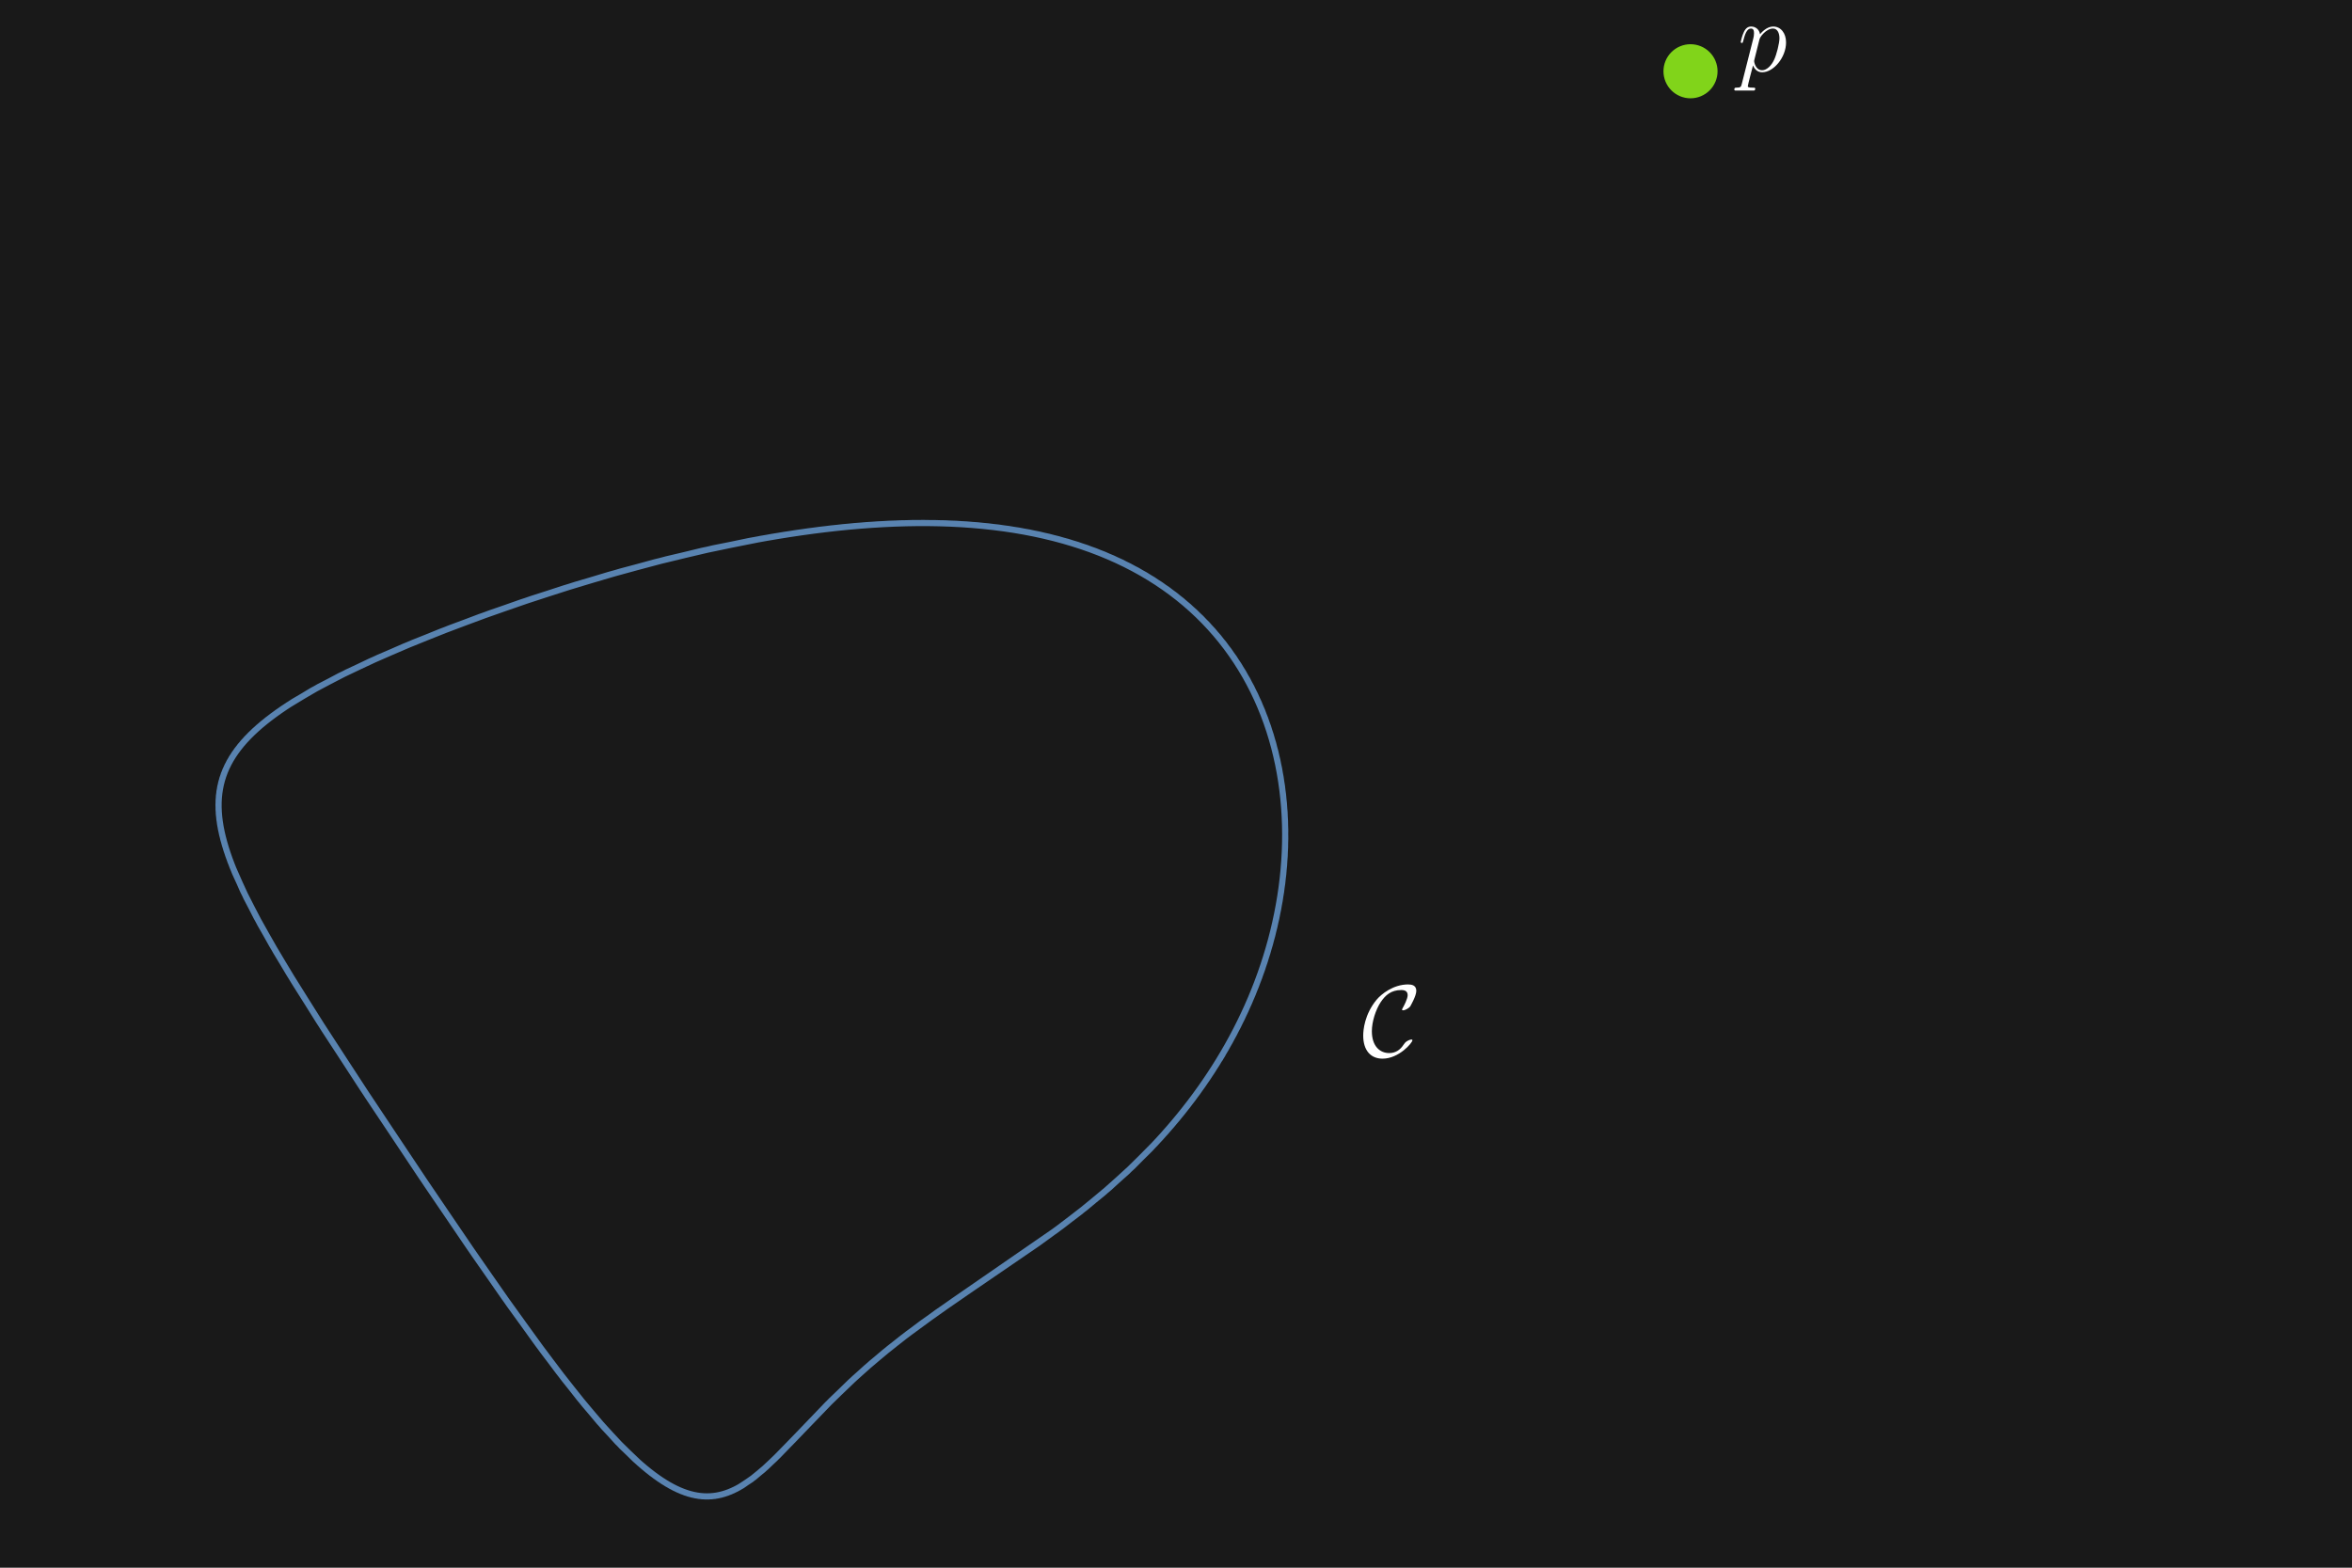
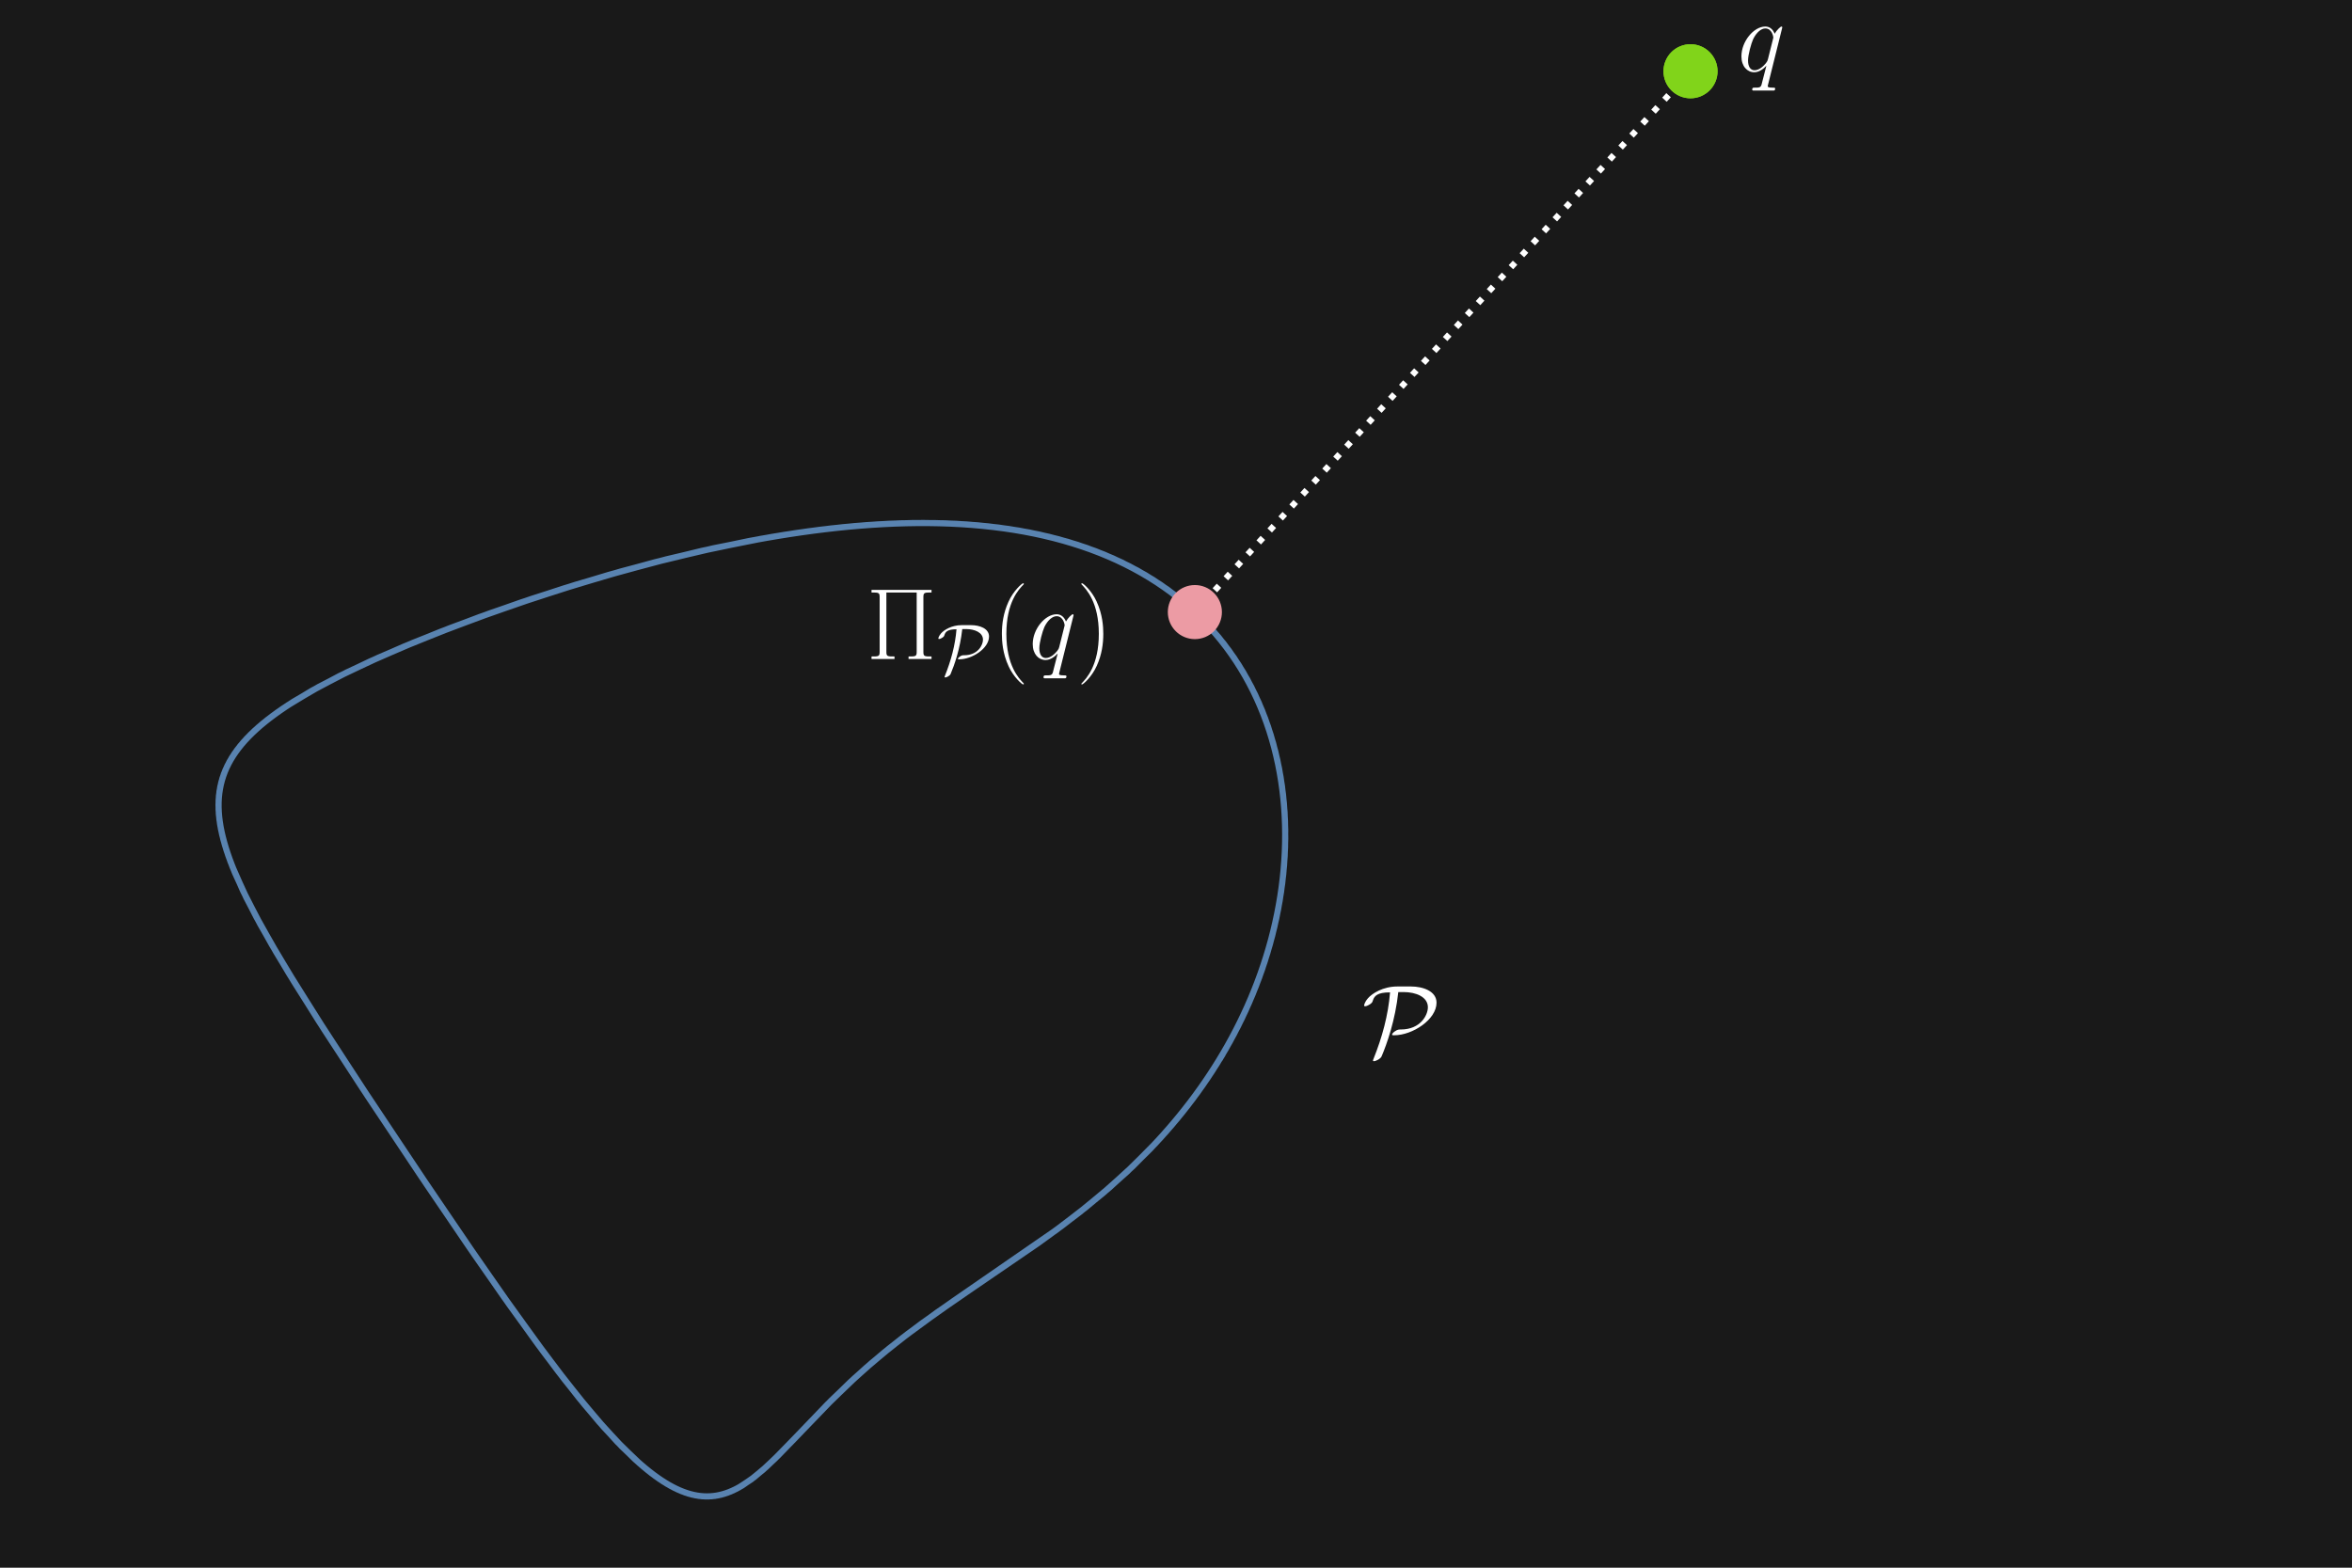
<svg xmlns="http://www.w3.org/2000/svg" xmlns:xlink="http://www.w3.org/1999/xlink" width="576pt" height="384pt" viewBox="0 0 576 384" version="1.1">
  <defs>
    <style type="text/css">*{stroke-linejoin: round; stroke-linecap: butt}</style>
  </defs>
  <g id="figure_1">
    <g id="patch_1">
      <path d="M 0 384  L 576 384  L 576 0  L 0 0  z " style="fill: #191919" />
    </g>
    <g id="axes_1">
      <g id="line2d_1">
-         <path d="M 299.068 258.819  L 301.181 255.149  L 303.172 251.38  L 305.032 247.517  L 306.753 243.567  L 308.327 239.536  L 309.745 235.431  L 311.002 231.261  L 312.088 227.036  L 312.998 222.764  L 313.726 218.456  L 314.264 214.124  L 314.608 209.778  L 314.752 205.431  L 314.691 201.095  L 314.422 196.783  L 313.941 192.506  L 313.244 188.279  L 312.329 184.114  L 311.194 180.023  L 309.837 176.018  L 308.258 172.114  L 306.457 168.32  L 304.433 164.649  L 302.189 161.112  L 299.724 157.719  L 297.043 154.48  L 294.147 151.403  L 291.041 148.497  L 287.728 145.769  L 284.212 143.226  L 280.501 140.872  L 276.598 138.714  L 272.511 136.754  L 268.247 134.994  L 263.813 133.437  L 259.217 132.083  L 254.469 130.931  L 249.576 129.98  L 244.548 129.227  L 239.396 128.67  L 234.129 128.303  L 228.758 128.123  L 223.295 128.122  L 217.749 128.295  L 212.132 128.633  L 206.457 129.13  L 200.736 129.777  L 194.979 130.565  L 189.199 131.485  L 183.409 132.527  L 171.844 134.94  L 160.384 137.726  L 149.123 140.808  L 138.155 144.115  L 127.57 147.578  L 117.453 151.139  L 107.884 154.751  L 98.936 158.377  L 90.674 161.992  L 83.155 165.585  L 76.428 169.159  L 70.531 172.728  L 67.904 174.517  L 65.495 176.316  L 63.305 178.128  L 61.337 179.959  L 59.591 181.814  L 58.068 183.7  L 56.767 185.622  L 55.687 187.587  L 54.826 189.602  L 54.184 191.673  L 53.756 193.807  L 53.539 196.01  L 53.53 198.288  L 53.725 200.648  L 54.117 203.094  L 54.704 205.632  L 55.477 208.267  L 56.432 211.002  L 57.562 213.841  L 60.317 219.84  L 63.685 226.276  L 67.601 233.146  L 71.998 240.436  L 79.346 252.085  L 90.178 268.679  L 104.612 290.305  L 116.262 307.42  L 124.779 319.619  L 132.944 330.899  L 138.139 337.757  L 143.106 343.991  L 147.83 349.536  L 152.304 354.337  L 156.526 358.356  L 158.544 360.065  L 160.503 361.572  L 162.403 362.875  L 164.247 363.977  L 166.037 364.878  L 167.777 365.581  L 169.47 366.091  L 171.119 366.41  L 172.727 366.545  L 174.299 366.502  L 175.84 366.287  L 177.353 365.908  L 178.844 365.373  L 180.317 364.69  L 181.776 363.868  L 184.675 361.846  L 187.583 359.382  L 190.537 356.555  L 195.142 351.798  L 203.566 343.062  L 209.226 337.634  L 213.293 334.013  L 217.609 330.411  L 222.177 326.83  L 229.493 321.477  L 237.323 316.068  L 254.171 304.537  L 259.997 300.3  L 265.846 295.781  L 271.662 290.931  L 277.382 285.71  L 282.942 280.084  L 285.64 277.112  L 288.272 274.031  L 290.83 270.84  L 293.305 267.54  L 295.687 264.132  L 297.968 260.616  L 300.139 256.996  L 302.193 253.276  L 304.119 249.46  L 305.911 245.552  L 307.559 241.561  L 309.056 237.492  L 310.394 233.354  L 311.567 229.155  L 312.566 224.905  L 313.385 220.614  L 314.019 216.292  L 314.461 211.952  L 314.705 207.604  L 314.747 203.261  L 314.583 198.935  L 314.208 194.639  L 313.619 190.386  L 312.814 186.188  L 311.789 182.058  L 310.543 178.009  L 309.076 174.053  L 307.385 170.202  L 305.473 166.469  L 303.338 162.863  L 300.984 159.397  L 298.411 156.079  L 295.622 152.92  L 292.62 149.928  L 289.41 147.11  L 285.995 144.474  L 282.381 142.025  L 278.573 139.769  L 274.577 137.709  L 270.401 135.849  L 266.051 134.19  L 261.535 132.735  L 256.862 131.482  L 252.04 130.43  L 247.078 129.579  L 241.987 128.924  L 236.776 128.463  L 231.456 128.19  L 226.037 128.1  L 220.531 128.187  L 214.949 128.444  L 209.302 128.862  L 203.602 129.435  L 197.861 130.154  L 192.091 131.009  L 186.304 131.991  L 174.73 134.298  L 163.234 136.998  L 151.914 140.014  L 140.864 143.271  L 130.175 146.701  L 119.934 150.242  L 110.221 153.846  L 101.111 157.47  L 92.672 161.09  L 84.962 164.689  L 78.033 168.267  L 71.926 171.835  L 69.191 173.621  L 66.672 175.415  L 64.372 177.22  L 62.293 179.041  L 60.436 180.883  L 58.802 182.753  L 57.39 184.656  L 56.199 186.599  L 55.229 188.588  L 54.478 190.63  L 53.943 192.732  L 53.621 194.899  L 53.509 197.139  L 53.602 199.457  L 53.896 201.86  L 54.387 204.351  L 55.067 206.937  L 55.932 209.622  L 56.975 212.408  L 59.569 218.299  L 62.789 224.626  L 66.574 231.388  L 70.857 238.575  L 78.067 250.089  L 88.775 266.554  L 103.149 288.134  L 114.818 305.32  L 123.38 317.64  L 131.613 329.096  L 136.861 336.098  L 141.886 342.495  L 146.672 348.217  L 151.209 353.208  L 155.494 357.426  L 157.543 359.236  L 159.531 360.844  L 161.46 362.249  L 163.332 363.451  L 165.149 364.452  L 166.914 365.254  L 168.629 365.86  L 170.299 366.274  L 171.928 366.5  L 173.518 366.545  L 175.074 366.416  L 176.6 366.118  L 178.101 365.659  L 179.582 365.049  L 181.048 364.296  L 183.951 362.396  L 186.853 360.035  L 189.792 357.291  L 194.355 352.625  L 202.67 343.961  L 208.246 338.54  L 212.253 334.917  L 216.507 331.309  L 221.012 327.724  L 225.767 324.154  L 233.347 318.786  L 258.536 301.384  L 264.385 296.94  L 270.215 292.177  L 275.965 287.052  L 281.571 281.53  L 284.298 278.611  L 286.965 275.585  L 289.561 272.449  L 292.078 269.204  L 294.508 265.849  L 296.84 262.387  L 299.068 258.819  L 299.068 258.819  " clip-path="url(#p1390c80243)" style="fill: none; stroke: #5983b0; stroke-width: 1.5; stroke-linecap: square" />
+         <path d="M 414.003 17.455  L 292.62 149.928  " clip-path="url(#p891560811c)" style="fill: none; stroke-dasharray: 1.5,2.475; stroke-dashoffset: 0; stroke: #ffffff; stroke-width: 1.5" />
+       </g>
+       <g id="PathCollection_1">
+         <defs>
+           <path id="m2092fdb1ff" d="M 0 6.124  C 1.624 6.124 3.182 5.478 4.33 4.33  C 5.478 3.182 6.124 1.624 6.124 0  C 6.124 -1.624 5.478 -3.182 4.33 -4.33  C 3.182 -5.478 1.624 -6.124 0 -6.124  C -1.624 -6.124 -3.182 -5.478 -4.33 -4.33  C -5.478 -3.182 -6.124 -1.624 -6.124 0  C -6.124 1.624 -5.478 3.182 -4.33 4.33  C -3.182 5.478 -1.624 6.124 0 6.124  z " style="stroke: #81d41a" />
+         </defs>
+         <g clip-path="url(#p891560811c)">
+           <use xlink:href="#m2092fdb1ff" x="414.003" y="17.455" style="fill: #81d41a; stroke: #81d41a" />
+         </g>
+       </g>
+       <g id="line2d_2">
+         <path d="M 299.068 258.819  L 301.181 255.149  L 303.172 251.38  L 305.032 247.517  L 306.753 243.567  L 308.327 239.536  L 309.745 235.431  L 311.002 231.261  L 312.088 227.036  L 312.998 222.764  L 313.726 218.456  L 314.264 214.124  L 314.608 209.778  L 314.752 205.431  L 314.691 201.095  L 314.422 196.783  L 313.941 192.506  L 313.244 188.279  L 312.329 184.114  L 311.194 180.023  L 309.837 176.018  L 308.258 172.114  L 306.457 168.32  L 304.433 164.649  L 302.189 161.112  L 299.724 157.719  L 297.043 154.48  L 294.147 151.403  L 291.041 148.497  L 287.728 145.769  L 284.212 143.226  L 280.501 140.872  L 276.598 138.714  L 272.511 136.754  L 268.247 134.994  L 263.813 133.437  L 259.217 132.083  L 254.469 130.931  L 249.576 129.98  L 244.548 129.227  L 239.396 128.67  L 234.129 128.303  L 228.758 128.123  L 223.295 128.122  L 217.749 128.295  L 212.132 128.633  L 206.457 129.13  L 200.736 129.777  L 194.979 130.565  L 189.199 131.485  L 183.409 132.527  L 171.844 134.94  L 160.384 137.726  L 149.123 140.808  L 138.155 144.115  L 127.57 147.578  L 117.453 151.139  L 107.884 154.751  L 98.936 158.377  L 90.674 161.992  L 83.155 165.585  L 76.428 169.159  L 70.531 172.728  L 67.904 174.517  L 65.495 176.316  L 63.305 178.128  L 61.337 179.959  L 59.591 181.814  L 58.068 183.7  L 56.767 185.622  L 55.687 187.587  L 54.826 189.602  L 54.184 191.673  L 53.756 193.807  L 53.539 196.01  L 53.53 198.288  L 53.725 200.648  L 54.117 203.094  L 54.704 205.632  L 55.477 208.267  L 56.432 211.002  L 57.562 213.841  L 60.317 219.84  L 63.685 226.276  L 67.601 233.146  L 71.998 240.436  L 79.346 252.085  L 90.178 268.679  L 104.612 290.305  L 116.262 307.42  L 124.779 319.619  L 132.944 330.899  L 138.139 337.757  L 143.106 343.991  L 147.83 349.536  L 152.304 354.337  L 156.526 358.356  L 158.544 360.065  L 160.503 361.572  L 162.403 362.875  L 164.247 363.977  L 166.037 364.878  L 167.777 365.581  L 169.47 366.091  L 171.119 366.41  L 172.727 366.545  L 174.299 366.502  L 175.84 366.287  L 177.353 365.908  L 178.844 365.373  L 180.317 364.69  L 181.776 363.868  L 184.675 361.846  L 187.583 359.382  L 190.537 356.555  L 195.142 351.798  L 203.566 343.062  L 209.226 337.634  L 213.293 334.013  L 217.609 330.411  L 222.177 326.83  L 229.493 321.477  L 237.323 316.068  L 254.171 304.537  L 259.997 300.3  L 265.846 295.781  L 271.662 290.931  L 277.382 285.71  L 282.942 280.084  L 285.64 277.112  L 288.272 274.031  L 290.83 270.84  L 293.305 267.54  L 295.687 264.132  L 297.968 260.616  L 300.139 256.996  L 302.193 253.276  L 304.119 249.46  L 305.911 245.552  L 307.559 241.561  L 309.056 237.492  L 310.394 233.354  L 311.567 229.155  L 312.566 224.905  L 313.385 220.614  L 314.019 216.292  L 314.461 211.952  L 314.705 207.604  L 314.747 203.261  L 314.583 198.935  L 314.208 194.639  L 313.619 190.386  L 312.814 186.188  L 311.789 182.058  L 310.543 178.009  L 309.076 174.053  L 307.385 170.202  L 305.473 166.469  L 303.338 162.863  L 300.984 159.397  L 298.411 156.079  L 295.622 152.92  L 292.62 149.928  L 289.41 147.11  L 285.995 144.474  L 282.381 142.025  L 278.573 139.769  L 274.577 137.709  L 270.401 135.849  L 266.051 134.19  L 261.535 132.735  L 256.862 131.482  L 252.04 130.43  L 247.078 129.579  L 241.987 128.924  L 236.776 128.463  L 231.456 128.19  L 226.037 128.1  L 220.531 128.187  L 214.949 128.444  L 209.302 128.862  L 203.602 129.435  L 197.861 130.154  L 192.091 131.009  L 186.304 131.991  L 174.73 134.298  L 163.234 136.998  L 151.914 140.014  L 140.864 143.271  L 130.175 146.701  L 119.934 150.242  L 110.221 153.846  L 101.111 157.47  L 92.672 161.09  L 84.962 164.689  L 78.033 168.267  L 71.926 171.835  L 69.191 173.621  L 66.672 175.415  L 64.372 177.22  L 62.293 179.041  L 60.436 180.883  L 58.802 182.753  L 57.39 184.656  L 56.199 186.599  L 55.229 188.588  L 54.478 190.63  L 53.943 192.732  L 53.621 194.899  L 53.509 197.139  L 53.602 199.457  L 53.896 201.86  L 54.387 204.351  L 55.067 206.937  L 55.932 209.622  L 56.975 212.408  L 59.569 218.299  L 62.789 224.626  L 66.574 231.388  L 70.857 238.575  L 78.067 250.089  L 88.775 266.554  L 103.149 288.134  L 114.818 305.32  L 123.38 317.64  L 131.613 329.096  L 136.861 336.098  L 141.886 342.495  L 146.672 348.217  L 151.209 353.208  L 155.494 357.426  L 157.543 359.236  L 159.531 360.844  L 161.46 362.249  L 163.332 363.451  L 165.149 364.452  L 166.914 365.254  L 168.629 365.86  L 170.299 366.274  L 171.928 366.5  L 173.518 366.545  L 175.074 366.416  L 176.6 366.118  L 178.101 365.659  L 179.582 365.049  L 181.048 364.296  L 183.951 362.396  L 186.853 360.035  L 189.792 357.291  L 194.355 352.625  L 202.67 343.961  L 208.246 338.54  L 212.253 334.917  L 216.507 331.309  L 221.012 327.724  L 225.767 324.154  L 233.347 318.786  L 258.536 301.384  L 264.385 296.94  L 270.215 292.177  L 275.965 287.052  L 281.571 281.53  L 284.298 278.611  L 286.965 275.585  L 289.561 272.449  L 292.078 269.204  L 294.508 265.849  L 296.84 262.387  L 299.068 258.819  L 299.068 258.819  " clip-path="url(#p891560811c)" style="fill: none; stroke: #5983b0; stroke-width: 1.5; stroke-linecap: square" />
      </g>
      <g id="text_1">
        <g style="fill: #ffffff" transform="translate(333.5486 258.8191) scale(0.25 -0.25)">
          <defs>
-             <path id="CMSY10-43" d="M 3174 1032  C 3174 1070 3142 1077 3110 1077  C 3002 1077 2848 981 2842 981  C 2714 897 2688 853 2611 744  C 2413 442 2131 224 1715 224  C 1139 224 621 641 621 1602  C 621 2179 851 2942 1190 3449  C 1472 3858 1818 4192 2477 4192  C 2720 4192 2874 4102 2874 3865  C 2874 3641 2637 3185 2560 3057  C 2522 2987 2522 2974 2522 2961  C 2522 2916 2554 2916 2592 2916  C 2720 2916 2957 3057 3034 3160  C 3046 3185 3418 3813 3418 4141  C 3418 4493 3130 4544 2899 4544  C 1971 4544 1210 3935 915 3577  C 154 2654 77 1660 77 1327  C 77 392 550 -128 1293 -128  C 2323 -128 3174 872 3174 1032  z " transform="scale(0.015625)" />
+             <path id="CMSY10-50" d="M 2227 4416  C 1325 4416 640 3979 378 3677  C 154 3420 134 3234 134 3221  C 134 3182 160 3170 198 3170  C 301 3170 448 3262 499 3294  C 634 3387 653 3426 691 3551  C 781 3815 960 4045 1766 4045  C 1651 2607 1267 1208 730 -128  C 691 -224 691 -237 691 -243  C 691 -262 710 -288 755 -288  C 858 -288 1165 -147 1235 20  C 1568 803 2093 2280 2285 4064  L 2618 4064  C 3398 4064 4147 3758 4147 3108  C 4147 2620 3686 1709 2445 1709  C 2310 1709 2240 1709 2061 1587  C 1946 1506 1894 1432 1894 1391  C 1894 1344 1933 1344 2016 1344  C 3181 1344 4691 2334 4691 3395  C 4691 4127 3827 4416 3085 4416  L 2227 4416  z " transform="scale(0.015625)" />
          </defs>
-           <use xlink:href="#CMSY10-43" transform="scale(0.996264)" />
+           <use xlink:href="#CMSY10-50" transform="scale(0.996264)" />
        </g>
      </g>
      <g id="text_2">
        <g style="fill: #ffffff" transform="translate(425.497 17.45454) scale(0.25 -0.25)">
          <defs>
-             <path id="CMMI12-70" d="M 275 -789  C 230 -980 205 -1031 -58 -1031  C -134 -1031 -198 -1031 -198 -1152  C -198 -1165 -192 -1216 -122 -1216  C -38 -1216 51 -1216 134 -1216  L 410 -1216  C 544 -1216 870 -1216 1005 -1216  C 1043 -1216 1120 -1216 1120 -1101  C 1120 -1031 1075 -1031 966 -1031  C 672 -1031 653 -987 653 -937  C 653 -861 941 219 979 364  C 1050 185 1222 -64 1555 -64  C 2278 -64 3059 875 3059 1814  C 3059 2401 2726 2816 2246 2816  C 1837 2816 1491 2420 1421 2331  C 1370 2650 1120 2816 864 2816  C 678 2816 531 2727 410 2484  C 294 2254 205 1865 205 1839  C 205 1814 230 1782 275 1782  C 326 1782 333 1788 371 1935  C 467 2312 589 2689 845 2689  C 992 2689 1043 2587 1043 2397  C 1043 2245 1024 2181 998 2067  L 275 -789  z M 1382 1993  C 1427 2171 1606 2357 1709 2446  C 1779 2510 1990 2689 2234 2689  C 2515 2689 2643 2408 2643 2076  C 2643 1769 2464 1047 2304 715  C 2144 370 1850 64 1555 64  C 1120 64 1050 613 1050 639  C 1050 658 1062 709 1069 741  L 1382 1993  z " transform="scale(0.015625)" />
+             <path id="CMMI12-71" d="M 2822 2759  C 2822 2790 2797 2816 2765 2816  C 2714 2816 2464 2585 2342 2362  C 2227 2646 2029 2816 1754 2816  C 1030 2816 250 1884 250 939  C 250 307 621 -64 1056 -64  C 1395 -64 1677 193 1811 339  L 1818 333  L 1574 -615  L 1517 -842  C 1459 -1031 1363 -1031 1062 -1031  C 992 -1031 928 -1031 928 -1152  C 928 -1197 966 -1216 1011 -1216  C 1101 -1216 1216 -1216 1306 -1216  L 1958 -1216  C 2054 -1216 2163 -1216 2259 -1216  C 2298 -1216 2374 -1216 2374 -1095  C 2374 -1031 2323 -1031 2227 -1031  C 1926 -1031 1907 -986 1907 -935  C 1907 -904 1914 -898 1933 -815  L 2822 2759  z M 1920 762  C 1888 652 1888 640 1798 518  C 1658 339 1376 64 1075 64  C 813 64 666 301 666 678  C 666 1030 864 1747 986 2016  C 1203 2464 1504 2695 1754 2695  C 2176 2695 2259 2170 2259 2119  C 2259 2113 2240 2028 2234 2016  L 1920 762  z " transform="scale(0.015625)" />
          </defs>
-           <use xlink:href="#CMMI12-70" transform="scale(0.996264)" />
+           <use xlink:href="#CMMI12-71" transform="scale(0.996264)" />
        </g>
      </g>
-       <g id="PathCollection_1">
-         <defs>
-           <path id="mc6dd8de43a" d="M 0 6.124  C 1.624 6.124 3.182 5.478 4.33 4.33  C 5.478 3.182 6.124 1.624 6.124 0  C 6.124 -1.624 5.478 -3.182 4.33 -4.33  C 3.182 -5.478 1.624 -6.124 0 -6.124  C -1.624 -6.124 -3.182 -5.478 -4.33 -4.33  C -5.478 -3.182 -6.124 -1.624 -6.124 0  C -6.124 1.624 -5.478 3.182 -4.33 4.33  C -3.182 5.478 -1.624 6.124 0 6.124  z " style="stroke: #81d41a" />
-         </defs>
-         <g clip-path="url(#p1390c80243)">
-           <use xlink:href="#mc6dd8de43a" x="414.003" y="17.455" style="fill: #81d41a; stroke: #81d41a" />
+       <g id="text_3">
+         <g style="fill: #ffffff" transform="translate(212.1653 161.4214) scale(0.25 -0.25)">
+           <defs>
+             <path id="CMR17-5" d="M 3590 3898  C 3590 4186 3661 4186 4102 4186  L 4102 4352  L 326 4352  L 326 4186  C 768 4186 838 4186 838 3898  L 838 448  C 838 160 768 160 326 160  L 326 0  C 512 0 851 0 1050 0  C 1248 0 1587 0 1773 0  L 1773 160  C 1331 160 1261 160 1261 448  L 1261 4186  L 3168 4186  L 3168 448  C 3168 160 3098 160 2656 160  L 2656 0  C 2842 0 3181 0 3379 0  C 3578 0 3917 0 4102 0  L 4102 160  C 3661 160 3590 160 3590 448  L 3590 3898  z " transform="scale(0.015625)" />
+             <path id="CMR17-28" d="M 1958 -1561  C 1958 -1555 1958 -1542 1939 -1523  C 1645 -1224 858 -407 858 1581  C 858 3569 1632 4379 1946 4697  C 1946 4704 1958 4717 1958 4736  C 1958 4755 1939 4768 1914 4768  C 1843 4768 1299 4296 986 3594  C 666 2887 576 2199 576 1588  C 576 1128 621 351 1005 -471  C 1312 -1135 1837 -1600 1914 -1600  C 1946 -1600 1958 -1587 1958 -1561  z " transform="scale(0.015625)" />
+             <path id="CMR17-29" d="M 1683 1581  C 1683 2040 1638 2817 1254 3639  C 947 4303 422 4768 346 4768  C 326 4768 301 4761 301 4729  C 301 4717 307 4710 314 4697  C 621 4378 1402 3568 1402 1584  C 1402 -407 627 -1217 314 -1537  C 307 -1549 301 -1556 301 -1568  C 301 -1600 326 -1600 346 -1600  C 416 -1600 960 -1128 1274 -426  C 1594 281 1683 969 1683 1581  z " transform="scale(0.015625)" />
+           </defs>
+           <use xlink:href="#CMR17-5" transform="scale(0.996264)" />
+           <use xlink:href="#CMSY10-50" transform="translate(69.07243 -14.94392) scale(0.697382)" />
+           <use xlink:href="#CMR17-28" transform="translate(123.8116 0) scale(0.996264)" />
+           <use xlink:href="#CMMI12-71" transform="translate(159.0924 0) scale(0.996264)" />
+           <use xlink:href="#CMR17-29" transform="translate(205.9187 0) scale(0.996264)" />
        </g>
      </g>
      <g id="PathCollection_2">
+         <g clip-path="url(#p891560811c)">
+           <use xlink:href="#m2092fdb1ff" x="414.003" y="17.455" style="fill: #81d41a; stroke: #81d41a" />
+         </g>
+       </g>
+       <g id="PathCollection_3">
        <defs>
-           <path id="m38220b442a" d="M 0 6.124  C 1.624 6.124 3.182 5.478 4.33 4.33  C 5.478 3.182 6.124 1.624 6.124 0  C 6.124 -1.624 5.478 -3.182 4.33 -4.33  C 3.182 -5.478 1.624 -6.124 0 -6.124  C -1.624 -6.124 -3.182 -5.478 -4.33 -4.33  C -5.478 -3.182 -6.124 -1.624 -6.124 0  C -6.124 1.624 -5.478 3.182 -4.33 4.33  C -3.182 5.478 -1.624 6.124 0 6.124  z " style="stroke: #191919" />
+           <path id="m7b2f0732a7" d="M 0 6.124  C 1.624 6.124 3.182 5.478 4.33 4.33  C 5.478 3.182 6.124 1.624 6.124 0  C 6.124 -1.624 5.478 -3.182 4.33 -4.33  C 3.182 -5.478 1.624 -6.124 0 -6.124  C -1.624 -6.124 -3.182 -5.478 -4.33 -4.33  C -5.478 -3.182 -6.124 -1.624 -6.124 0  C -6.124 1.624 -5.478 3.182 -4.33 4.33  C -3.182 5.478 -1.624 6.124 0 6.124  z " style="stroke: #191919" />
        </defs>
-         <g clip-path="url(#p1390c80243)">
-           <use xlink:href="#m38220b442a" x="522.491" y="149.928" style="fill: #191919; stroke: #191919" />
+         <g clip-path="url(#p891560811c)">
+           <use xlink:href="#m7b2f0732a7" x="522.491" y="149.928" style="fill: #191919; stroke: #191919" />
+         </g>
+       </g>
+       <g id="PathCollection_4">
+         <defs>
+           <path id="m8c876b0e74" d="M 0 6.124  C 1.624 6.124 3.182 5.478 4.33 4.33  C 5.478 3.182 6.124 1.624 6.124 0  C 6.124 -1.624 5.478 -3.182 4.33 -4.33  C 3.182 -5.478 1.624 -6.124 0 -6.124  C -1.624 -6.124 -3.182 -5.478 -4.33 -4.33  C -5.478 -3.182 -6.124 -1.624 -6.124 0  C -6.124 1.624 -5.478 3.182 -4.33 4.33  C -3.182 5.478 -1.624 6.124 0 6.124  z " style="stroke: #ec9ba4" />
+         </defs>
+         <g clip-path="url(#p891560811c)">
+           <use xlink:href="#m8c876b0e74" x="292.62" y="149.928" style="fill: #ec9ba4; stroke: #ec9ba4" />
        </g>
      </g>
    </g>
  </g>
  <defs>
-     <clipPath id="p1390c80243">
+     <clipPath id="p891560811c">
      <rect x="0" y="0" width="576" height="384" />
    </clipPath>
  </defs>
</svg>
